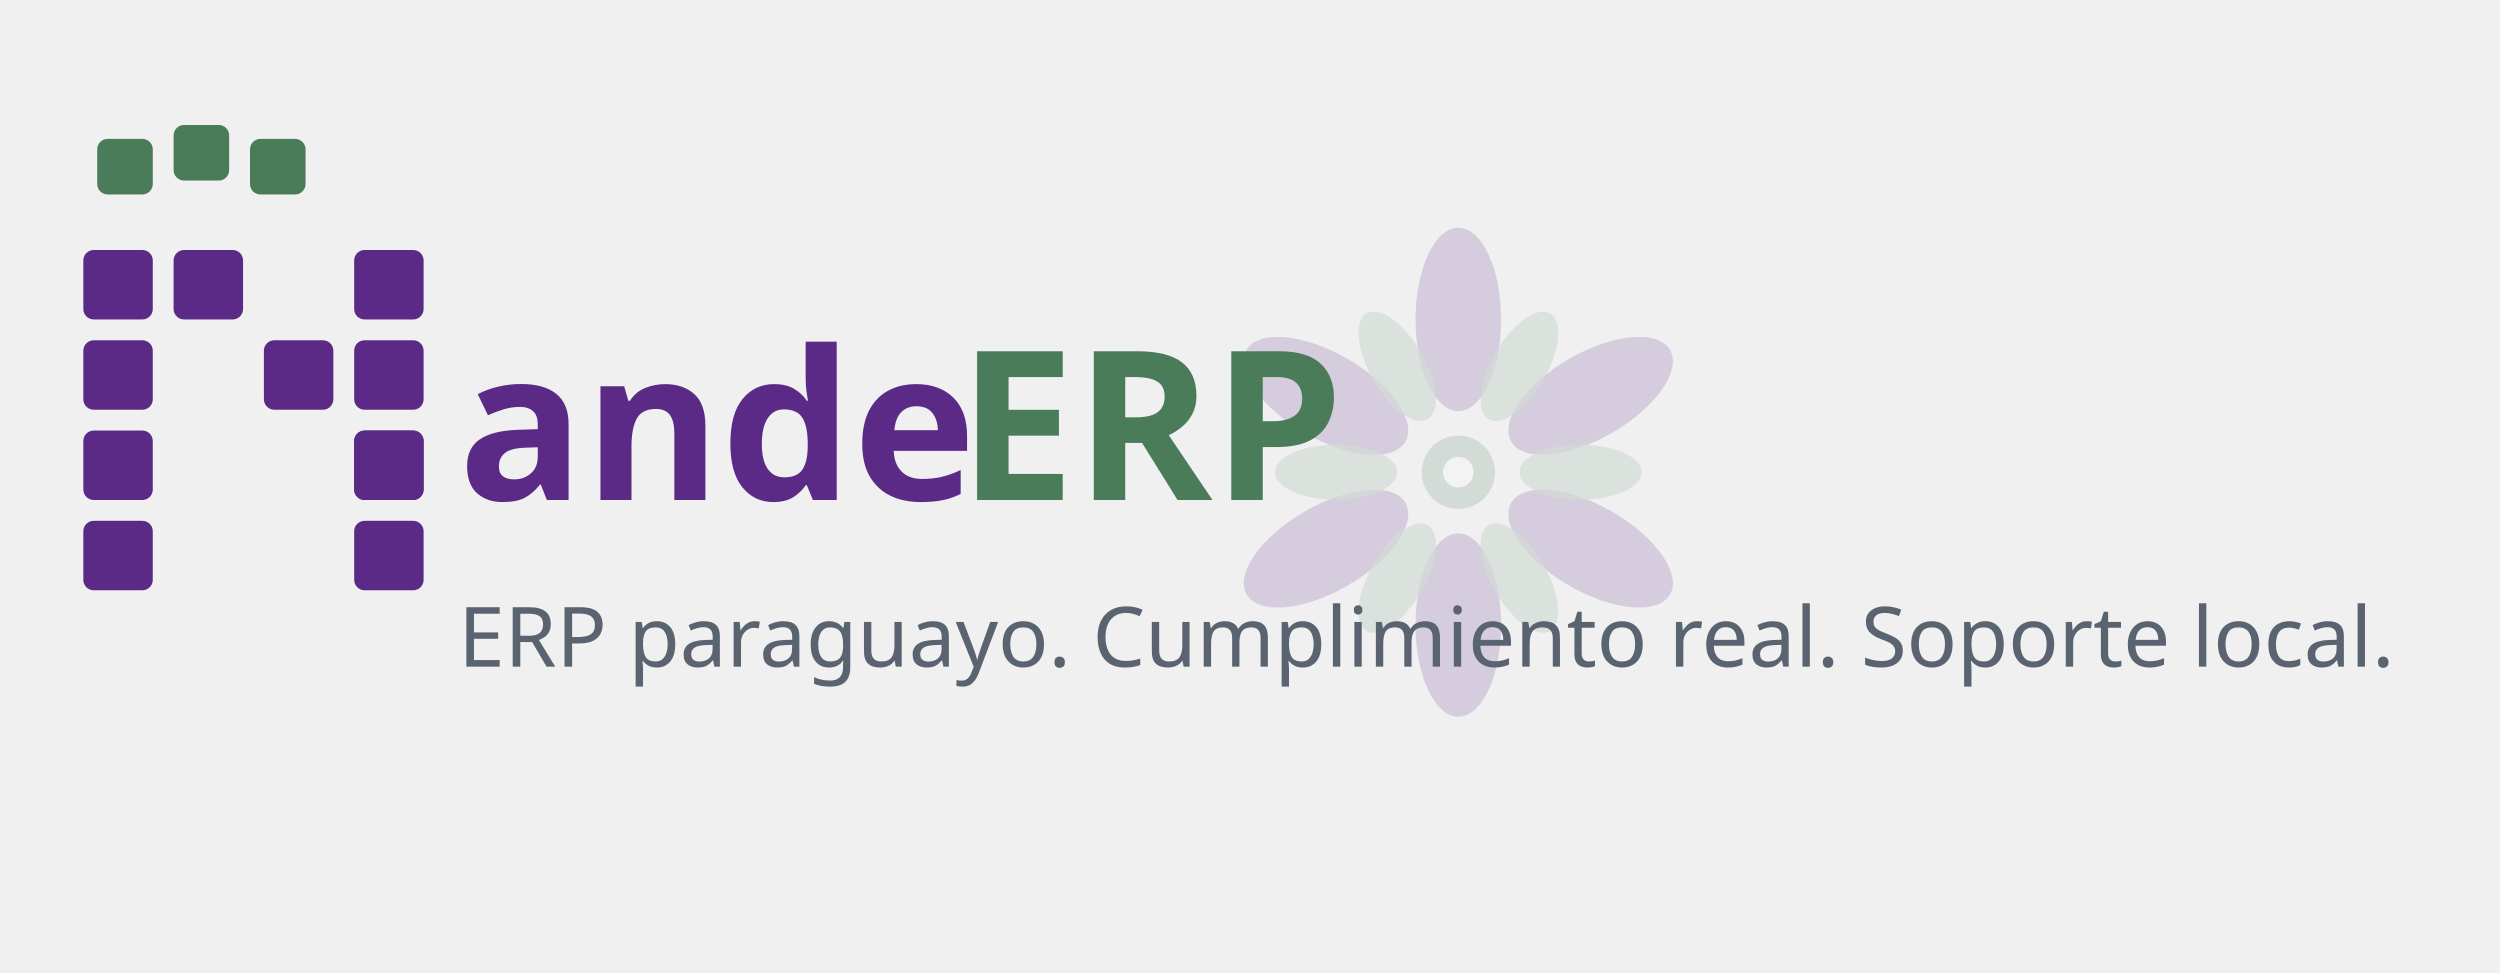
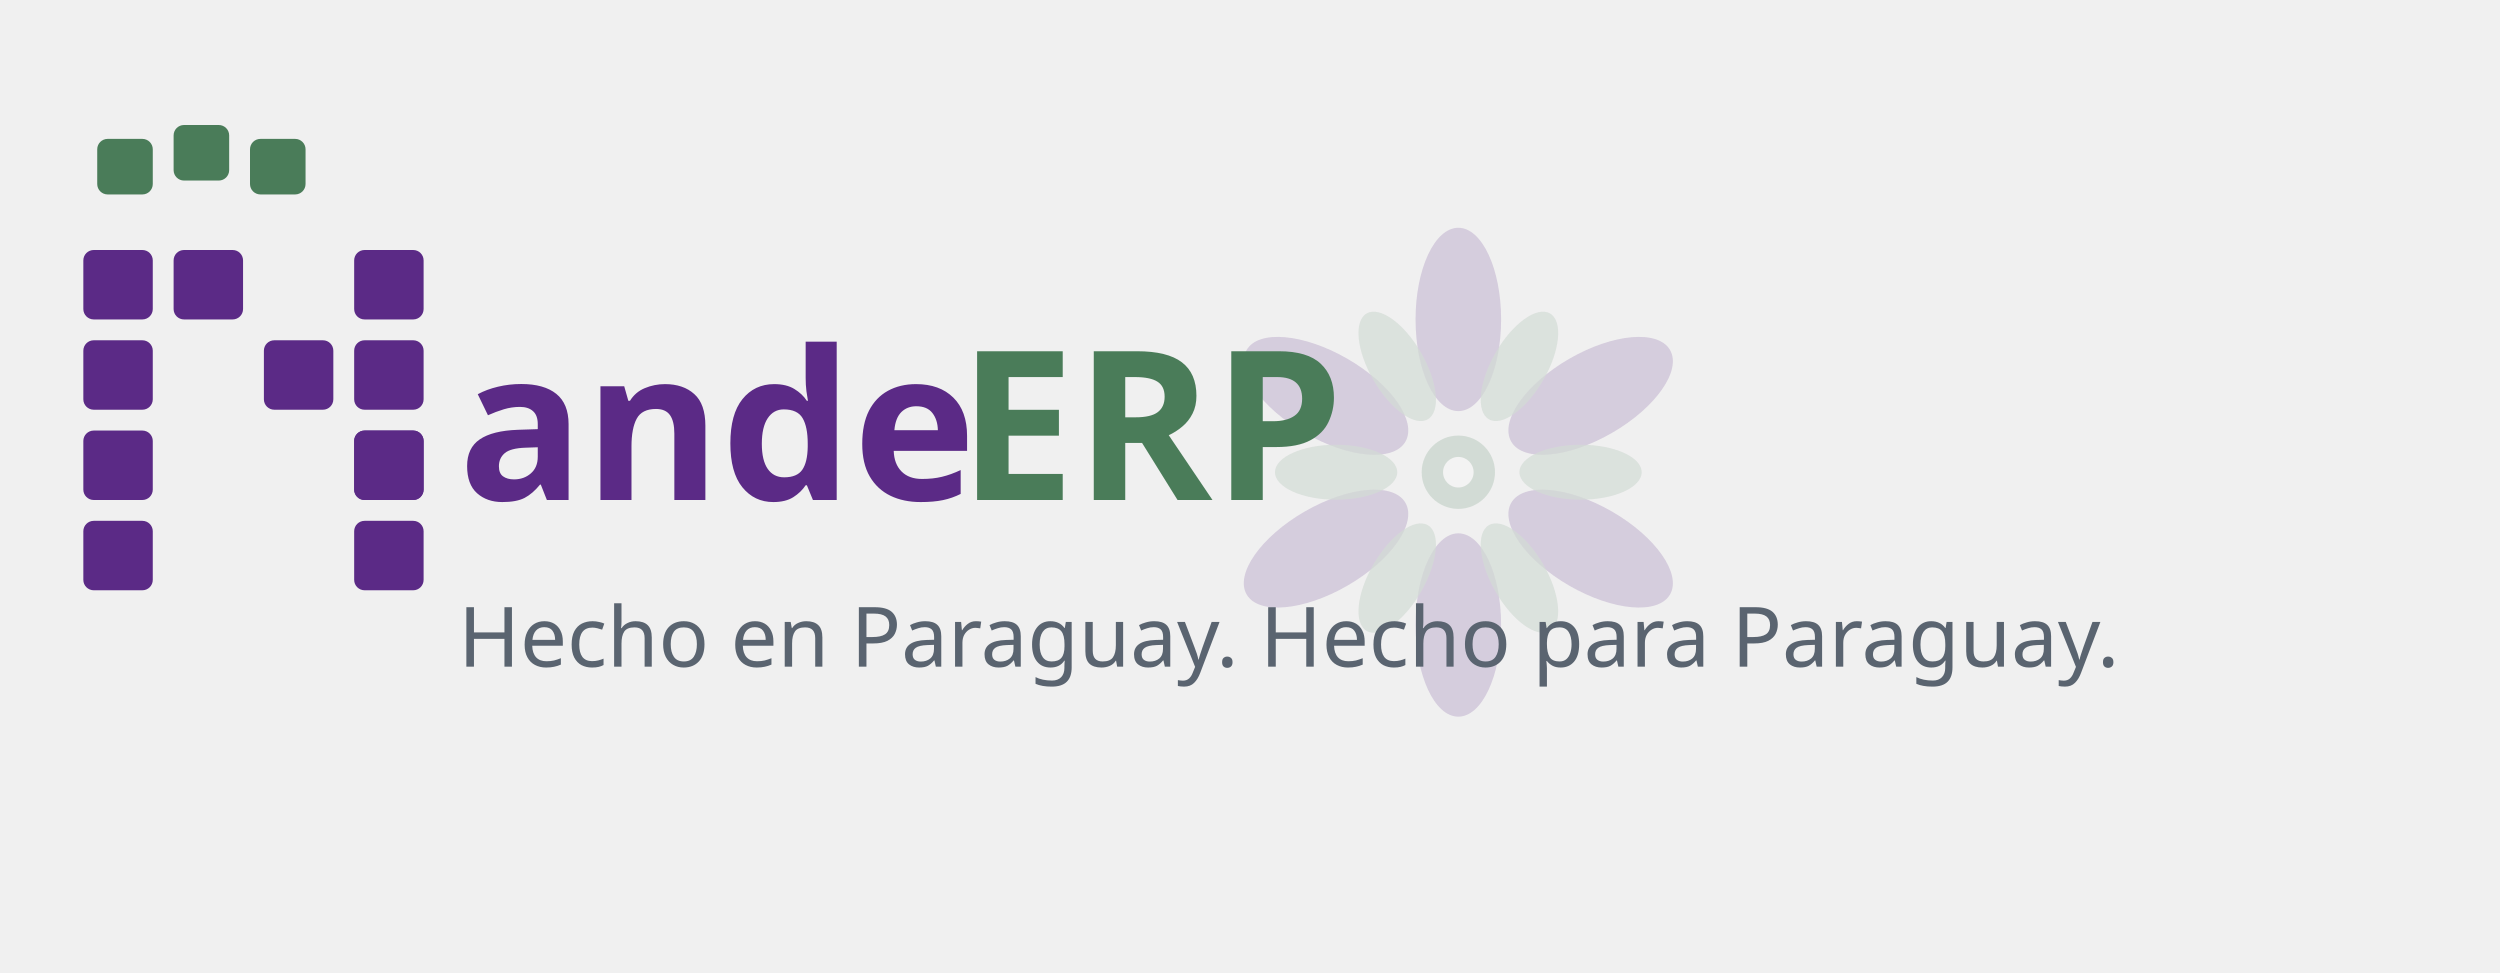
<svg xmlns="http://www.w3.org/2000/svg" viewBox="0 0 360 140" width="360" height="140">
  <g opacity="0.18" transform="translate(210,68) scale(0.44) translate(-100,-100)">
    <g fill="#5B2A86">
      <ellipse cx="100" cy="50" rx="14" ry="30" transform="rotate(0 100 100)" />
      <ellipse cx="100" cy="50" rx="14" ry="30" transform="rotate(60 100 100)" />
      <ellipse cx="100" cy="50" rx="14" ry="30" transform="rotate(120 100 100)" />
      <ellipse cx="100" cy="50" rx="14" ry="30" transform="rotate(180 100 100)" />
      <ellipse cx="100" cy="50" rx="14" ry="30" transform="rotate(240 100 100)" />
      <ellipse cx="100" cy="50" rx="14" ry="30" transform="rotate(300 100 100)" />
    </g>
    <g fill="#4A7C59" opacity="0.7">
      <ellipse cx="100" cy="60" rx="9" ry="20" transform="rotate(30 100 100)" />
      <ellipse cx="100" cy="60" rx="9" ry="20" transform="rotate(90 100 100)" />
      <ellipse cx="100" cy="60" rx="9" ry="20" transform="rotate(150 100 100)" />
      <ellipse cx="100" cy="60" rx="9" ry="20" transform="rotate(210 100 100)" />
      <ellipse cx="100" cy="60" rx="9" ry="20" transform="rotate(270 100 100)" />
      <ellipse cx="100" cy="60" rx="9" ry="20" transform="rotate(330 100 100)" />
    </g>
    <circle cx="100" cy="100" r="12" fill="#4A7C59" />
    <circle cx="100" cy="100" r="5" fill="#FFFFFF" />
  </g>
  <rect x="14" y="20" width="8" height="8" rx="1.5" fill="#4A7C59" />
  <rect x="25" y="18" width="8" height="8" rx="1.5" fill="#4A7C59" />
  <rect x="36" y="20" width="8" height="8" rx="1.5" fill="#4A7C59" />
  <rect x="12" y="36" width="10" height="10" rx="1.5" fill="#5B2A86" />
  <rect x="12" y="49" width="10" height="10" rx="1.5" fill="#5B2A86" />
  <rect x="12" y="62" width="10" height="10" rx="1.5" fill="#5B2A86" />
  <rect x="12" y="75" width="10" height="10" rx="1.5" fill="#5B2A86" />
  <rect x="25" y="36" width="10" height="10" rx="1.5" fill="#5B2A86" />
  <rect x="38" y="49" width="10" height="10" rx="1.5" fill="#5B2A86" />
  <rect x="51" y="62" width="10" height="10" rx="1.5" fill="#5B2A86" />
  <rect x="51" y="36" width="10" height="10" rx="1.5" fill="#5B2A86" />
  <rect x="51" y="49" width="10" height="10" rx="1.5" fill="#5B2A86" />
  <rect x="51" y="75" width="10" height="10" rx="1.5" fill="#5B2A86" />
  <rect x="51" y="62" width="10" height="10" rx="1.5" fill="#5B2A86" />
  <text x="66" y="72" font-family="'Segoe UI',sans-serif" font-size="30" font-weight="700" fill="#5B2A86">ande</text>
  <text x="138" y="72" font-family="'Segoe UI',sans-serif" font-size="30" font-weight="700" fill="#4A7C59">ERP</text>
-   <text x="66" y="96" font-family="'Segoe UI',sans-serif" font-size="12" font-weight="400" fill="#5A6470">ERP paraguayo. Cumplimiento real. Soporte local.</text>
+   <text x="66" y="96" font-family="'Segoe UI',sans-serif" font-size="12" font-weight="400" fill="#5A6470">Hecho en Paraguay. Hecho para Paraguay.</text>
</svg>
